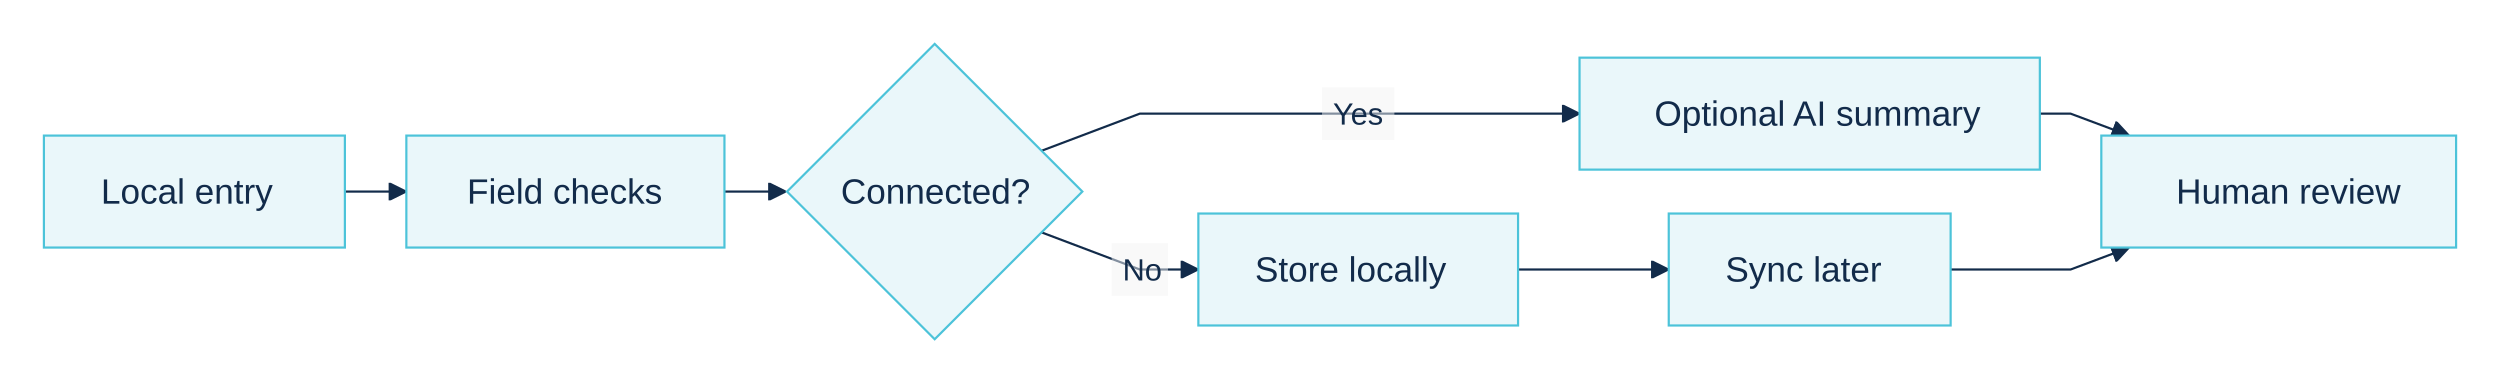
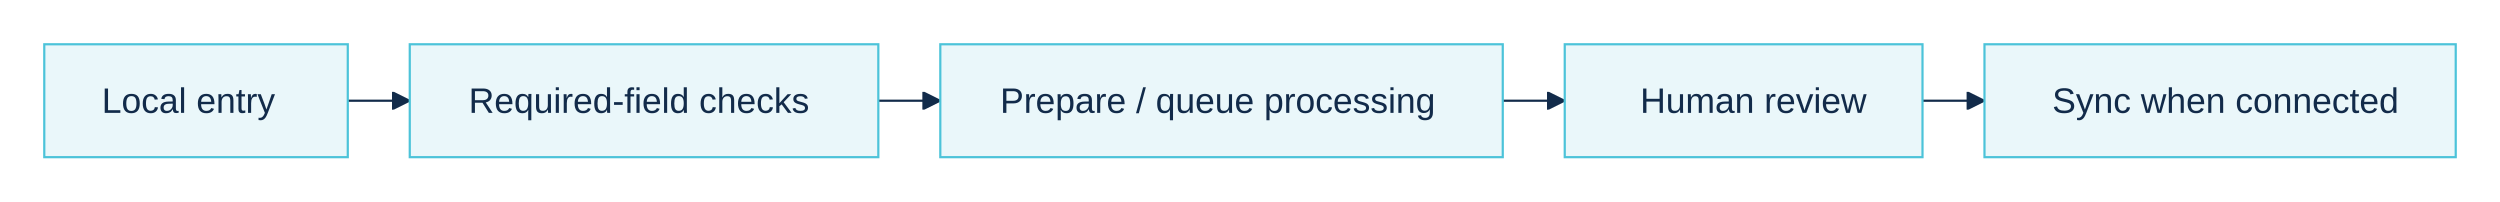
- <svg xmlns="http://www.w3.org/2000/svg" id="my-svg" width="100%" class="flowchart" style="max-width: 1114.8px; background-color: rgb(243, 243, 243);" viewBox="-12 -12 1138.797 174.531" role="graphics-document document" aria-roledescription="flowchart-v2" font-family="Segoe UI, Arial, sans-serif" font-size="16px" fill="#122B4A">
+ <svg xmlns="http://www.w3.org/2000/svg" id="my-svg" width="100%" class="flowchart" style="max-width: 1105.33px; background-color: rgb(243, 243, 243);" viewBox="-12 -12 1129.328 91" role="graphics-document document" aria-roledescription="flowchart-v2" font-family="Segoe UI, Arial, sans-serif" font-size="16px" fill="#122B4A">
  <style>#my-svg{font-family:Segoe UI,Arial,sans-serif;font-size:16px;fill:#122B4A;}@keyframes edge-animation-frame{from{stroke-dashoffset:0;}}@keyframes dash{to{stroke-dashoffset:0;}}#my-svg .edge-animation-slow{stroke-dasharray:9,5!important;stroke-dashoffset:900;animation:dash 50s linear infinite;stroke-linecap:round;}#my-svg .edge-animation-fast{stroke-dasharray:9,5!important;stroke-dashoffset:900;animation:dash 20s linear infinite;stroke-linecap:round;}#my-svg .error-icon{fill:#F3F3F3;}#my-svg .error-text{fill:#122B4A;stroke:#122B4A;}#my-svg .edge-thickness-normal{stroke-width:1px;}#my-svg .edge-thickness-thick{stroke-width:3.5px;}#my-svg .edge-pattern-solid{stroke-dasharray:0;}#my-svg .edge-thickness-invisible{stroke-width:0;fill:none;}#my-svg .edge-pattern-dashed{stroke-dasharray:3;}#my-svg .edge-pattern-dotted{stroke-dasharray:2;}#my-svg .marker{fill:#122B4A;stroke:#122B4A;}#my-svg .marker.cross{stroke:#122B4A;}#my-svg svg{font-family:Segoe UI,Arial,sans-serif;font-size:16px;}#my-svg p{margin:0;}#my-svg .label{font-family:Segoe UI,Arial,sans-serif;color:#122B4A;}#my-svg .cluster-label text{fill:#122B4A;}#my-svg .cluster-label span{color:#122B4A;}#my-svg .cluster-label span p{background-color:transparent;}#my-svg .label text,#my-svg span{fill:#122B4A;color:#122B4A;}#my-svg .node rect,#my-svg .node circle,#my-svg .node ellipse,#my-svg .node polygon,#my-svg .node path{fill:#EAF7FA;stroke:#4CC3D9;stroke-width:1px;}#my-svg .rough-node .label text,#my-svg .node .label text,#my-svg .image-shape .label,#my-svg .icon-shape .label{text-anchor:middle;}#my-svg .node .katex path{fill:#000;stroke:#000;stroke-width:1px;}#my-svg .rough-node .label,#my-svg .node .label,#my-svg .image-shape .label,#my-svg .icon-shape .label{text-align:center;}#my-svg .node.clickable{cursor:pointer;}#my-svg .root .anchor path{fill:#122B4A!important;stroke-width:0;stroke:#122B4A;}#my-svg .arrowheadPath{fill:#0c0c0c;}#my-svg .edgePaths .path{stroke:#122B4A;stroke-width:1px;}#my-svg .flowchart-link{stroke:#122B4A;fill:none;}#my-svg .edgeLabel{background-color:#F3F3F3;text-align:center;}#my-svg .edgeLabel p{background-color:#F3F3F3;}#my-svg .edgeLabel rect{opacity:0.5;background-color:#F3F3F3;fill:#F3F3F3;}#my-svg .labelBkg{background-color:rgba(243, 243, 243, 0.5);}#my-svg .cluster rect{fill:#F3F3F3;stroke:#4CC3D9;stroke-width:1px;}#my-svg .cluster text{fill:#122B4A;}#my-svg .cluster span{color:#122B4A;}#my-svg .node .collapsed-indicator{fill:#4CC3D9;stroke:none;opacity:0.6;}#my-svg .node .collapsed-separator{stroke:#4CC3D9;stroke-width:0.75px;}#my-svg div.mermaidTooltip{position:absolute;text-align:center;max-width:200px;padding:2px;font-family:Segoe UI,Arial,sans-serif;font-size:12px;background:#F3F3F3;border:1px solid #4CC3D9;border-radius:2px;pointer-events:none;z-index:100;}#my-svg .flowchartTitleText{text-anchor:middle;font-size:18px;fill:#122B4A;}#my-svg rect.text{fill:none;stroke-width:0;}#my-svg .icon-shape,#my-svg .image-shape{background-color:#F3F3F3;text-align:center;}#my-svg .icon-shape p,#my-svg .image-shape p{background-color:#F3F3F3;padding:2px;}#my-svg .icon-shape .label rect,#my-svg .image-shape .label rect{opacity:0.5;background-color:#F3F3F3;fill:#F3F3F3;}#my-svg .label-icon{display:inline-block;height:1em;overflow:visible;vertical-align:-0.125em;}#my-svg .node .label-icon path{fill:currentColor;stroke:revert;stroke-width:revert;}#my-svg .node .neo-node{stroke:#4CC3D9;}#my-svg [data-look="neo"].node rect,#my-svg [data-look="neo"].cluster rect,#my-svg [data-look="neo"].node polygon{stroke:url(#my-svg-gradient);filter:drop-shadow( 1px 2px 2px rgba(185,185,185,1));}#my-svg [data-look="neo"].swimlane.cluster rect{filter:none;}#my-svg [data-look="neo"].node path{stroke:url(#my-svg-gradient);stroke-width:1px;}#my-svg [data-look="neo"].node .outer-path{filter:drop-shadow( 1px 2px 2px rgba(185,185,185,1));}#my-svg [data-look="neo"].node .neo-line path{stroke:#4CC3D9;filter:none;}#my-svg [data-look="neo"].node circle{stroke:url(#my-svg-gradient);filter:drop-shadow( 1px 2px 2px rgba(185,185,185,1));}#my-svg [data-look="neo"].node circle .state-start{fill:#000000;}#my-svg [data-look="neo"].icon-shape .icon{fill:url(#my-svg-gradient);filter:drop-shadow( 1px 2px 2px rgba(185,185,185,1));}#my-svg [data-look="neo"].icon-shape .icon-neo path{stroke:url(#my-svg-gradient);filter:drop-shadow( 1px 2px 2px rgba(185,185,185,1));}#my-svg :root{--mermaid-font-family:Segoe UI,Arial,sans-serif;}</style>
  <g>
    <marker id="my-svg_flowchart-v2-pointEnd" class="marker flowchart-v2" viewBox="0 0 10 10" refX="5" refY="5" markerUnits="userSpaceOnUse" markerWidth="8" markerHeight="8" orient="auto">
      <path d="M 0 0 L 10 5 L 0 10 z" class="arrowMarkerPath" style="stroke-width: 1; stroke-dasharray: 1, 0;" fill="#122B4A" stroke="#122B4A" />
    </marker>
    <marker id="my-svg_flowchart-v2-pointStart" class="marker flowchart-v2" viewBox="0 0 10 10" refX="4.5" refY="5" markerUnits="userSpaceOnUse" markerWidth="8" markerHeight="8" orient="auto">
      <path d="M 0 5 L 10 10 L 10 0 z" class="arrowMarkerPath" style="stroke-width: 1; stroke-dasharray: 1, 0;" fill="#122B4A" stroke="#122B4A" />
    </marker>
    <marker id="my-svg_flowchart-v2-pointEnd-margin" class="marker flowchart-v2" viewBox="0 0 11.5 14" refX="11.5" refY="7" markerUnits="userSpaceOnUse" markerWidth="10.5" markerHeight="14" orient="auto">
      <path d="M 0 0 L 11.5 7 L 0 14 z" class="arrowMarkerPath" style="stroke-width: 0; stroke-dasharray: 1, 0;" fill="#122B4A" stroke="#122B4A" />
    </marker>
    <marker id="my-svg_flowchart-v2-pointStart-margin" class="marker flowchart-v2" viewBox="0 0 11.5 14" refX="1" refY="7" markerUnits="userSpaceOnUse" markerWidth="11.5" markerHeight="14" orient="auto">
      <polygon points="0,7 11.5,14 11.5,0" class="arrowMarkerPath" style="stroke-width: 0; stroke-dasharray: 1, 0;" fill="#122B4A" stroke="#122B4A" />
    </marker>
    <marker id="my-svg_flowchart-v2-circleEnd" class="marker flowchart-v2" viewBox="0 0 10 10" refX="11" refY="5" markerUnits="userSpaceOnUse" markerWidth="11" markerHeight="11" orient="auto">
      <circle cx="5" cy="5" r="5" class="arrowMarkerPath" style="stroke-width: 1; stroke-dasharray: 1, 0;" fill="#122B4A" stroke="#122B4A" />
    </marker>
    <marker id="my-svg_flowchart-v2-circleStart" class="marker flowchart-v2" viewBox="0 0 10 10" refX="-1" refY="5" markerUnits="userSpaceOnUse" markerWidth="11" markerHeight="11" orient="auto">
      <circle cx="5" cy="5" r="5" class="arrowMarkerPath" style="stroke-width: 1; stroke-dasharray: 1, 0;" fill="#122B4A" stroke="#122B4A" />
    </marker>
    <marker id="my-svg_flowchart-v2-circleEnd-margin" class="marker flowchart-v2" viewBox="0 0 10 10" refY="5" refX="12.25" markerUnits="userSpaceOnUse" markerWidth="14" markerHeight="14" orient="auto">
      <circle cx="5" cy="5" r="5" class="arrowMarkerPath" style="stroke-width: 0; stroke-dasharray: 1, 0;" fill="#122B4A" stroke="#122B4A" />
    </marker>
    <marker id="my-svg_flowchart-v2-circleStart-margin" class="marker flowchart-v2" viewBox="0 0 10 10" refX="-2" refY="5" markerUnits="userSpaceOnUse" markerWidth="14" markerHeight="14" orient="auto">
      <circle cx="5" cy="5" r="5" class="arrowMarkerPath" style="stroke-width: 0; stroke-dasharray: 1, 0;" fill="#122B4A" stroke="#122B4A" />
    </marker>
    <marker id="my-svg_flowchart-v2-crossEnd" class="marker cross flowchart-v2" viewBox="0 0 11 11" refX="12" refY="5.2" markerUnits="userSpaceOnUse" markerWidth="11" markerHeight="11" orient="auto">
      <path d="M 1,1 l 9,9 M 10,1 l -9,9" class="arrowMarkerPath" style="stroke-width: 2; stroke-dasharray: 1, 0;" fill="#122B4A" stroke="#122B4A" />
    </marker>
    <marker id="my-svg_flowchart-v2-crossStart" class="marker cross flowchart-v2" viewBox="0 0 11 11" refX="-1" refY="5.2" markerUnits="userSpaceOnUse" markerWidth="11" markerHeight="11" orient="auto">
      <path d="M 1,1 l 9,9 M 10,1 l -9,9" class="arrowMarkerPath" style="stroke-width: 2; stroke-dasharray: 1, 0;" fill="#122B4A" stroke="#122B4A" />
    </marker>
    <marker id="my-svg_flowchart-v2-crossEnd-margin" class="marker cross flowchart-v2" viewBox="0 0 15 15" refX="17.7" refY="7.5" markerUnits="userSpaceOnUse" markerWidth="12" markerHeight="12" orient="auto">
      <path d="M 1,1 L 14,14 M 1,14 L 14,1" class="arrowMarkerPath" style="stroke-width: 2.5;" fill="#122B4A" stroke="#122B4A" />
    </marker>
    <marker id="my-svg_flowchart-v2-crossStart-margin" class="marker cross flowchart-v2" viewBox="0 0 15 15" refX="-3.5" refY="7.5" markerUnits="userSpaceOnUse" markerWidth="12" markerHeight="12" orient="auto">
      <path d="M 1,1 L 14,14 M 1,14 L 14,1" class="arrowMarkerPath" style="stroke-width: 2.5; stroke-dasharray: 1, 0;" fill="#122B4A" stroke="#122B4A" />
    </marker>
    <g class="root">
      <g class="clusters" />
      <g class="edgePaths">
-         <path d="M145.102,75.266L159.102,75.266L169.102,75.266" id="my-svg-L_A_B_0" class="edge-thickness-normal edge-pattern-solid edge-thickness-normal edge-pattern-solid flowchart-link" style=";" data-edge="true" data-et="edge" data-id="L_A_B_0" data-points="W3sieCI6MTQ1LjEwMTU2MjUsInkiOjc1LjI2NTYyNX0seyJ4IjoxNTkuMTAxNTYyNSwieSI6NzUuMjY1NjI1fSx7IngiOjE3My4xMDE1NjI1LCJ5Ijo3NS4yNjU2MjV9XQ==" data-look="classic" marker-end="url(#my-svg_flowchart-v2-pointEnd)" fill="none" stroke="#122B4A" stroke-width="1" />
-         <path d="M318,75.266L332,75.266L342,75.266" id="my-svg-L_B_C_0" class="edge-thickness-normal edge-pattern-solid edge-thickness-normal edge-pattern-solid flowchart-link" style=";" data-edge="true" data-et="edge" data-id="L_B_C_0" data-points="W3sieCI6MzE4LCJ5Ijo3NS4yNjU2MjV9LHsieCI6MzMyLCJ5Ijo3NS4yNjU2MjV9LHsieCI6MzQ2LCJ5Ijo3NS4yNjU2MjV9XQ==" data-look="classic" marker-end="url(#my-svg_flowchart-v2-pointEnd)" fill="none" stroke="#122B4A" stroke-width="1" />
-         <path d="M462.083,93.714L507.203,110.766L529.875,110.766" id="my-svg-L_C_D_0" class="edge-thickness-normal edge-pattern-solid edge-thickness-normal edge-pattern-solid flowchart-link" style=";" data-edge="true" data-et="edge" data-id="L_C_D_0" data-points="W3sieCI6NDYyLjA4MjczNDc4OTk1NjUzLCJ5Ijo5My43MTQxNDAyMTAwNDM0NX0seyJ4Ijo1MDcuMjAzMTI1LCJ5IjoxMTAuNzY1NjI1fSx7IngiOjUzMy44NzUsInkiOjExMC43NjU2MjV9XQ==" data-look="classic" marker-end="url(#my-svg_flowchart-v2-pointEnd)" fill="none" stroke="#122B4A" stroke-width="1" />
-         <path d="M462.083,56.817L507.203,39.766L606.691,39.766L693.508,39.766L703.508,39.766" id="my-svg-L_C_E_0" class="edge-thickness-normal edge-pattern-solid edge-thickness-normal edge-pattern-solid flowchart-link" style=";" data-edge="true" data-et="edge" data-id="L_C_E_0" data-points="W3sieCI6NDYyLjA4MjczNDc4OTk1NjUzLCJ5Ijo1Ni44MTcxMDk3ODk5NTY1NH0seyJ4Ijo1MDcuMjAzMTI1LCJ5IjozOS43NjU2MjV9LHsieCI6NjA2LjY5MTQwNjI1LCJ5IjozOS43NjU2MjV9LHsieCI6NjkzLjUwNzgxMjUsInkiOjM5Ljc2NTYyNX0seyJ4Ijo3MDcuNTA3ODEyNSwieSI6MzkuNzY1NjI1fV0=" data-look="classic" marker-end="url(#my-svg_flowchart-v2-pointEnd)" fill="none" stroke="#122B4A" stroke-width="1" />
-         <path d="M679.508,110.766L693.508,110.766L744.145,110.766" id="my-svg-L_D_F_0" class="edge-thickness-normal edge-pattern-solid edge-thickness-normal edge-pattern-solid flowchart-link" style=";" data-edge="true" data-et="edge" data-id="L_D_F_0" data-points="W3sieCI6Njc5LjUwNzgxMjUsInkiOjExMC43NjU2MjV9LHsieCI6NjkzLjUwNzgxMjUsInkiOjExMC43NjU2MjV9LHsieCI6NzQ4LjE0NDUzMTI1LCJ5IjoxMTAuNzY1NjI1fV0=" data-look="classic" marker-end="url(#my-svg_flowchart-v2-pointEnd)" fill="none" stroke="#122B4A" stroke-width="1" />
-         <path d="M917.188,39.766L931.188,39.766L954.147,48.363" id="my-svg-L_E_G_0" class="edge-thickness-normal edge-pattern-solid edge-thickness-normal edge-pattern-solid flowchart-link" style=";" data-edge="true" data-et="edge" data-id="L_E_G_0" data-points="W3sieCI6OTE3LjE4NzUsInkiOjM5Ljc2NTYyNX0seyJ4Ijo5MzEuMTg3NSwieSI6MzkuNzY1NjI1fSx7IngiOjk1Ny44OTMwNDU3NzQ2NDc5LCJ5Ijo0OS43NjU2MjV9XQ==" data-look="classic" marker-end="url(#my-svg_flowchart-v2-pointEnd)" fill="none" stroke="#122B4A" stroke-width="1" />
-         <path d="M876.551,110.766L931.188,110.766L954.147,102.168" id="my-svg-L_F_G_0" class="edge-thickness-normal edge-pattern-solid edge-thickness-normal edge-pattern-solid flowchart-link" style=";" data-edge="true" data-et="edge" data-id="L_F_G_0" data-points="W3sieCI6ODc2LjU1MDc4MTI1LCJ5IjoxMTAuNzY1NjI1fSx7IngiOjkzMS4xODc1LCJ5IjoxMTAuNzY1NjI1fSx7IngiOjk1Ny44OTMwNDU3NzQ2NDc5LCJ5IjoxMDAuNzY1NjI1fV0=" data-look="classic" marker-end="url(#my-svg_flowchart-v2-pointEnd)" fill="none" stroke="#122B4A" stroke-width="1" />
+         <path d="M145.102,33.5L159.102,33.5L169.102,33.5" id="my-svg-L_A_B_0" class="edge-thickness-normal edge-pattern-solid edge-thickness-normal edge-pattern-solid flowchart-link" style=";" data-edge="true" data-et="edge" data-id="L_A_B_0" data-points="W3sieCI6MTQ1LjEwMTU2MjUsInkiOjMzLjV9LHsieCI6MTU5LjEwMTU2MjUsInkiOjMzLjV9LHsieCI6MTczLjEwMTU2MjUsInkiOjMzLjV9XQ==" data-look="classic" marker-end="url(#my-svg_flowchart-v2-pointEnd)" fill="none" stroke="#122B4A" stroke-width="1" />
+         <path d="M384.766,33.5L398.766,33.5L408.766,33.5" id="my-svg-L_B_C_0" class="edge-thickness-normal edge-pattern-solid edge-thickness-normal edge-pattern-solid flowchart-link" style=";" data-edge="true" data-et="edge" data-id="L_B_C_0" data-points="W3sieCI6Mzg0Ljc2NTYyNSwieSI6MzMuNX0seyJ4IjozOTguNzY1NjI1LCJ5IjozMy41fSx7IngiOjQxMi43NjU2MjUsInkiOjMzLjV9XQ==" data-look="classic" marker-end="url(#my-svg_flowchart-v2-pointEnd)" fill="none" stroke="#122B4A" stroke-width="1" />
+         <path d="M666.844,33.5L680.844,33.5L690.844,33.5" id="my-svg-L_C_D_0" class="edge-thickness-normal edge-pattern-solid edge-thickness-normal edge-pattern-solid flowchart-link" style=";" data-edge="true" data-et="edge" data-id="L_C_D_0" data-points="W3sieCI6NjY2Ljg0Mzc1LCJ5IjozMy41fSx7IngiOjY4MC44NDM3NSwieSI6MzMuNX0seyJ4Ijo2OTQuODQzNzUsInkiOjMzLjV9XQ==" data-look="classic" marker-end="url(#my-svg_flowchart-v2-pointEnd)" fill="none" stroke="#122B4A" stroke-width="1" />
+         <path d="M856.453,33.5L870.453,33.5L880.453,33.5" id="my-svg-L_D_E_0" class="edge-thickness-normal edge-pattern-solid edge-thickness-normal edge-pattern-solid flowchart-link" style=";" data-edge="true" data-et="edge" data-id="L_D_E_0" data-points="W3sieCI6ODU2LjQ1MzEyNSwieSI6MzMuNX0seyJ4Ijo4NzAuNDUzMTI1LCJ5IjozMy41fSx7IngiOjg4NC40NTMxMjUsInkiOjMzLjV9XQ==" data-look="classic" marker-end="url(#my-svg_flowchart-v2-pointEnd)" fill="none" stroke="#122B4A" stroke-width="1" />
      </g>
      <g class="edgeLabels">
        <g class="edgeLabel" />
        <g>
          <rect class="background" style="stroke: none" />
-         </g>
-         <g class="edgeLabel" />
-         <g>
-           <rect class="background" style="stroke: none" />
-         </g>
-         <g class="edgeLabel" transform="translate(507.2031, 110.7656)">
-           <rect x="-12.840" y="-12.000" width="25.680" height="24.000" fill="#F3F3F3" stroke="none" />
-           <text x="-7.840" y="5.000" text-anchor="start" font-family="Segoe UI, Arial, sans-serif" font-size="14" font-weight="normal" fill="#122B4A">No</text>
-         </g>
-         <g class="edgeLabel" transform="translate(606.6914, 39.76562)">
-           <rect x="-16.480" y="-12.000" width="32.960" height="24.000" fill="#F3F3F3" stroke="none" />
-           <text x="-11.480" y="5.000" text-anchor="start" font-family="Segoe UI, Arial, sans-serif" font-size="14" font-weight="normal" fill="#122B4A">Yes</text>
        </g>
        <g class="edgeLabel" />
        <g>
          <rect class="background" style="stroke: none" />
        </g>
        <g class="edgeLabel" />
        <g>
          <rect class="background" style="stroke: none" />
        </g>
        <g class="edgeLabel" />
        <g>
          <rect class="background" style="stroke: none" />
        </g>
      </g>
      <g class="nodes">
-         <g class="node default" id="my-svg-flowchart-A-0" data-look="classic" transform="translate(76.55078, 75.26562)">
+         <g class="node default" id="my-svg-flowchart-A-0" data-look="classic" transform="translate(76.55078, 33.5)">
          <rect class="basic label-container" style="" x="-68.551" y="-25.5" width="137.102" height="51" fill="#EAF7FA" stroke="#4CC3D9" stroke-width="1" />
          <text x="-42.560" y="5.500" text-anchor="start" font-family="Segoe UI, Arial, sans-serif" font-size="16" font-weight="normal" fill="#122B4A">Local entry</text>
        </g>
-         <g class="node default" id="my-svg-flowchart-B-1" data-look="classic" transform="translate(245.5508, 75.26562)">
-           <rect class="basic label-container" style="" x="-72.449" y="-25.5" width="144.898" height="51" fill="#EAF7FA" stroke="#4CC3D9" stroke-width="1" />
-           <text x="-44.800" y="5.500" text-anchor="start" font-family="Segoe UI, Arial, sans-serif" font-size="16" font-weight="normal" fill="#122B4A">Field checks</text>
+         <g class="node default" id="my-svg-flowchart-B-1" data-look="classic" transform="translate(278.9336, 33.5)">
+           <rect class="basic label-container" style="" x="-105.832" y="-25.5" width="211.664" height="51" fill="#EAF7FA" stroke="#4CC3D9" stroke-width="1" />
+           <text x="-79.200" y="5.500" text-anchor="start" font-family="Segoe UI, Arial, sans-serif" font-size="16" font-weight="normal" fill="#122B4A">Required-field checks</text>
        </g>
-         <g class="node default" id="my-svg-flowchart-C-3" data-look="classic" transform="translate(413.2656, 75.26562)">
-           <polygon points="67.266,0 134.531,-67.266 67.266,-134.531 0,-67.266" class="label-container" transform="translate(-66.76562, 67.26562)" fill="#EAF7FA" stroke="#4CC3D9" stroke-width="1" />
-           <text x="-42.240" y="5.500" text-anchor="start" font-family="Segoe UI, Arial, sans-serif" font-size="16" font-weight="normal" fill="#122B4A">Connected?</text>
+         <g class="node default" id="my-svg-flowchart-C-3" data-look="classic" transform="translate(539.8047, 33.5)">
+           <rect class="basic label-container" style="" x="-127.039" y="-25.5" width="254.078" height="51" fill="#EAF7FA" stroke="#4CC3D9" stroke-width="1" />
+           <text x="-100.000" y="5.500" text-anchor="start" font-family="Segoe UI, Arial, sans-serif" font-size="16" font-weight="normal" fill="#122B4A">Prepare / queue processing</text>
        </g>
-         <g class="node default" id="my-svg-flowchart-D-5" data-look="classic" transform="translate(606.6914, 110.7656)">
-           <rect class="basic label-container" style="" x="-72.816" y="-25.5" width="145.633" height="51" fill="#EAF7FA" stroke="#4CC3D9" stroke-width="1" />
-           <text x="-47.040" y="5.500" text-anchor="start" font-family="Segoe UI, Arial, sans-serif" font-size="16" font-weight="normal" fill="#122B4A">Store locally</text>
-         </g>
-         <g class="node default" id="my-svg-flowchart-E-7" data-look="classic" transform="translate(812.3477, 39.76562)">
-           <rect class="basic label-container" style="" x="-104.84" y="-25.5" width="209.68" height="51" fill="#EAF7FA" stroke="#4CC3D9" stroke-width="1" />
-           <text x="-70.720" y="5.500" text-anchor="start" font-family="Segoe UI, Arial, sans-serif" font-size="16" font-weight="normal" fill="#122B4A">Optional AI summary</text>
-         </g>
-         <g class="node default" id="my-svg-flowchart-F-9" data-look="classic" transform="translate(812.3477, 110.7656)">
-           <rect class="basic label-container" style="" x="-64.203" y="-25.5" width="128.406" height="51" fill="#EAF7FA" stroke="#4CC3D9" stroke-width="1" />
-           <text x="-38.400" y="5.500" text-anchor="start" font-family="Segoe UI, Arial, sans-serif" font-size="16" font-weight="normal" fill="#122B4A">Sync later</text>
-         </g>
-         <g class="node default" id="my-svg-flowchart-G-11" data-look="classic" transform="translate(1025.992, 75.26562)">
+         <g class="node default" id="my-svg-flowchart-D-5" data-look="classic" transform="translate(775.6484, 33.5)">
          <rect class="basic label-container" style="" x="-80.805" y="-25.5" width="161.609" height="51" fill="#EAF7FA" stroke="#4CC3D9" stroke-width="1" />
          <text x="-46.720" y="5.500" text-anchor="start" font-family="Segoe UI, Arial, sans-serif" font-size="16" font-weight="normal" fill="#122B4A">Human review</text>
+         </g>
+         <g class="node default" id="my-svg-flowchart-E-7" data-look="classic" transform="translate(990.8906, 33.5)">
+           <rect class="basic label-container" style="" x="-106.438" y="-25.5" width="212.875" height="51" fill="#EAF7FA" stroke="#4CC3D9" stroke-width="1" />
+           <text x="-75.840" y="5.500" text-anchor="start" font-family="Segoe UI, Arial, sans-serif" font-size="16" font-weight="normal" fill="#122B4A">Sync when connected</text>
        </g>
      </g>
    </g>
  </g>
  <defs>
    <filter id="my-svg-drop-shadow" height="130%" width="130%">
      <feDropShadow dx="4" dy="4" stdDeviation="0" flood-opacity="0.06" flood-color="#000000" />
    </filter>
  </defs>
  <defs>
    <filter id="my-svg-drop-shadow-small" height="150%" width="150%">
      <feDropShadow dx="2" dy="2" stdDeviation="0" flood-opacity="0.06" flood-color="#000000" />
    </filter>
  </defs>
  <linearGradient id="my-svg-gradient" gradientUnits="objectBoundingBox" x1="0%" y1="0%" x2="100%" y2="0%">
    <stop offset="0%" stop-color="#4CC3D9" stop-opacity="1" />
    <stop offset="100%" stop-color="#122B4A" stop-opacity="1" />
  </linearGradient>
</svg>
